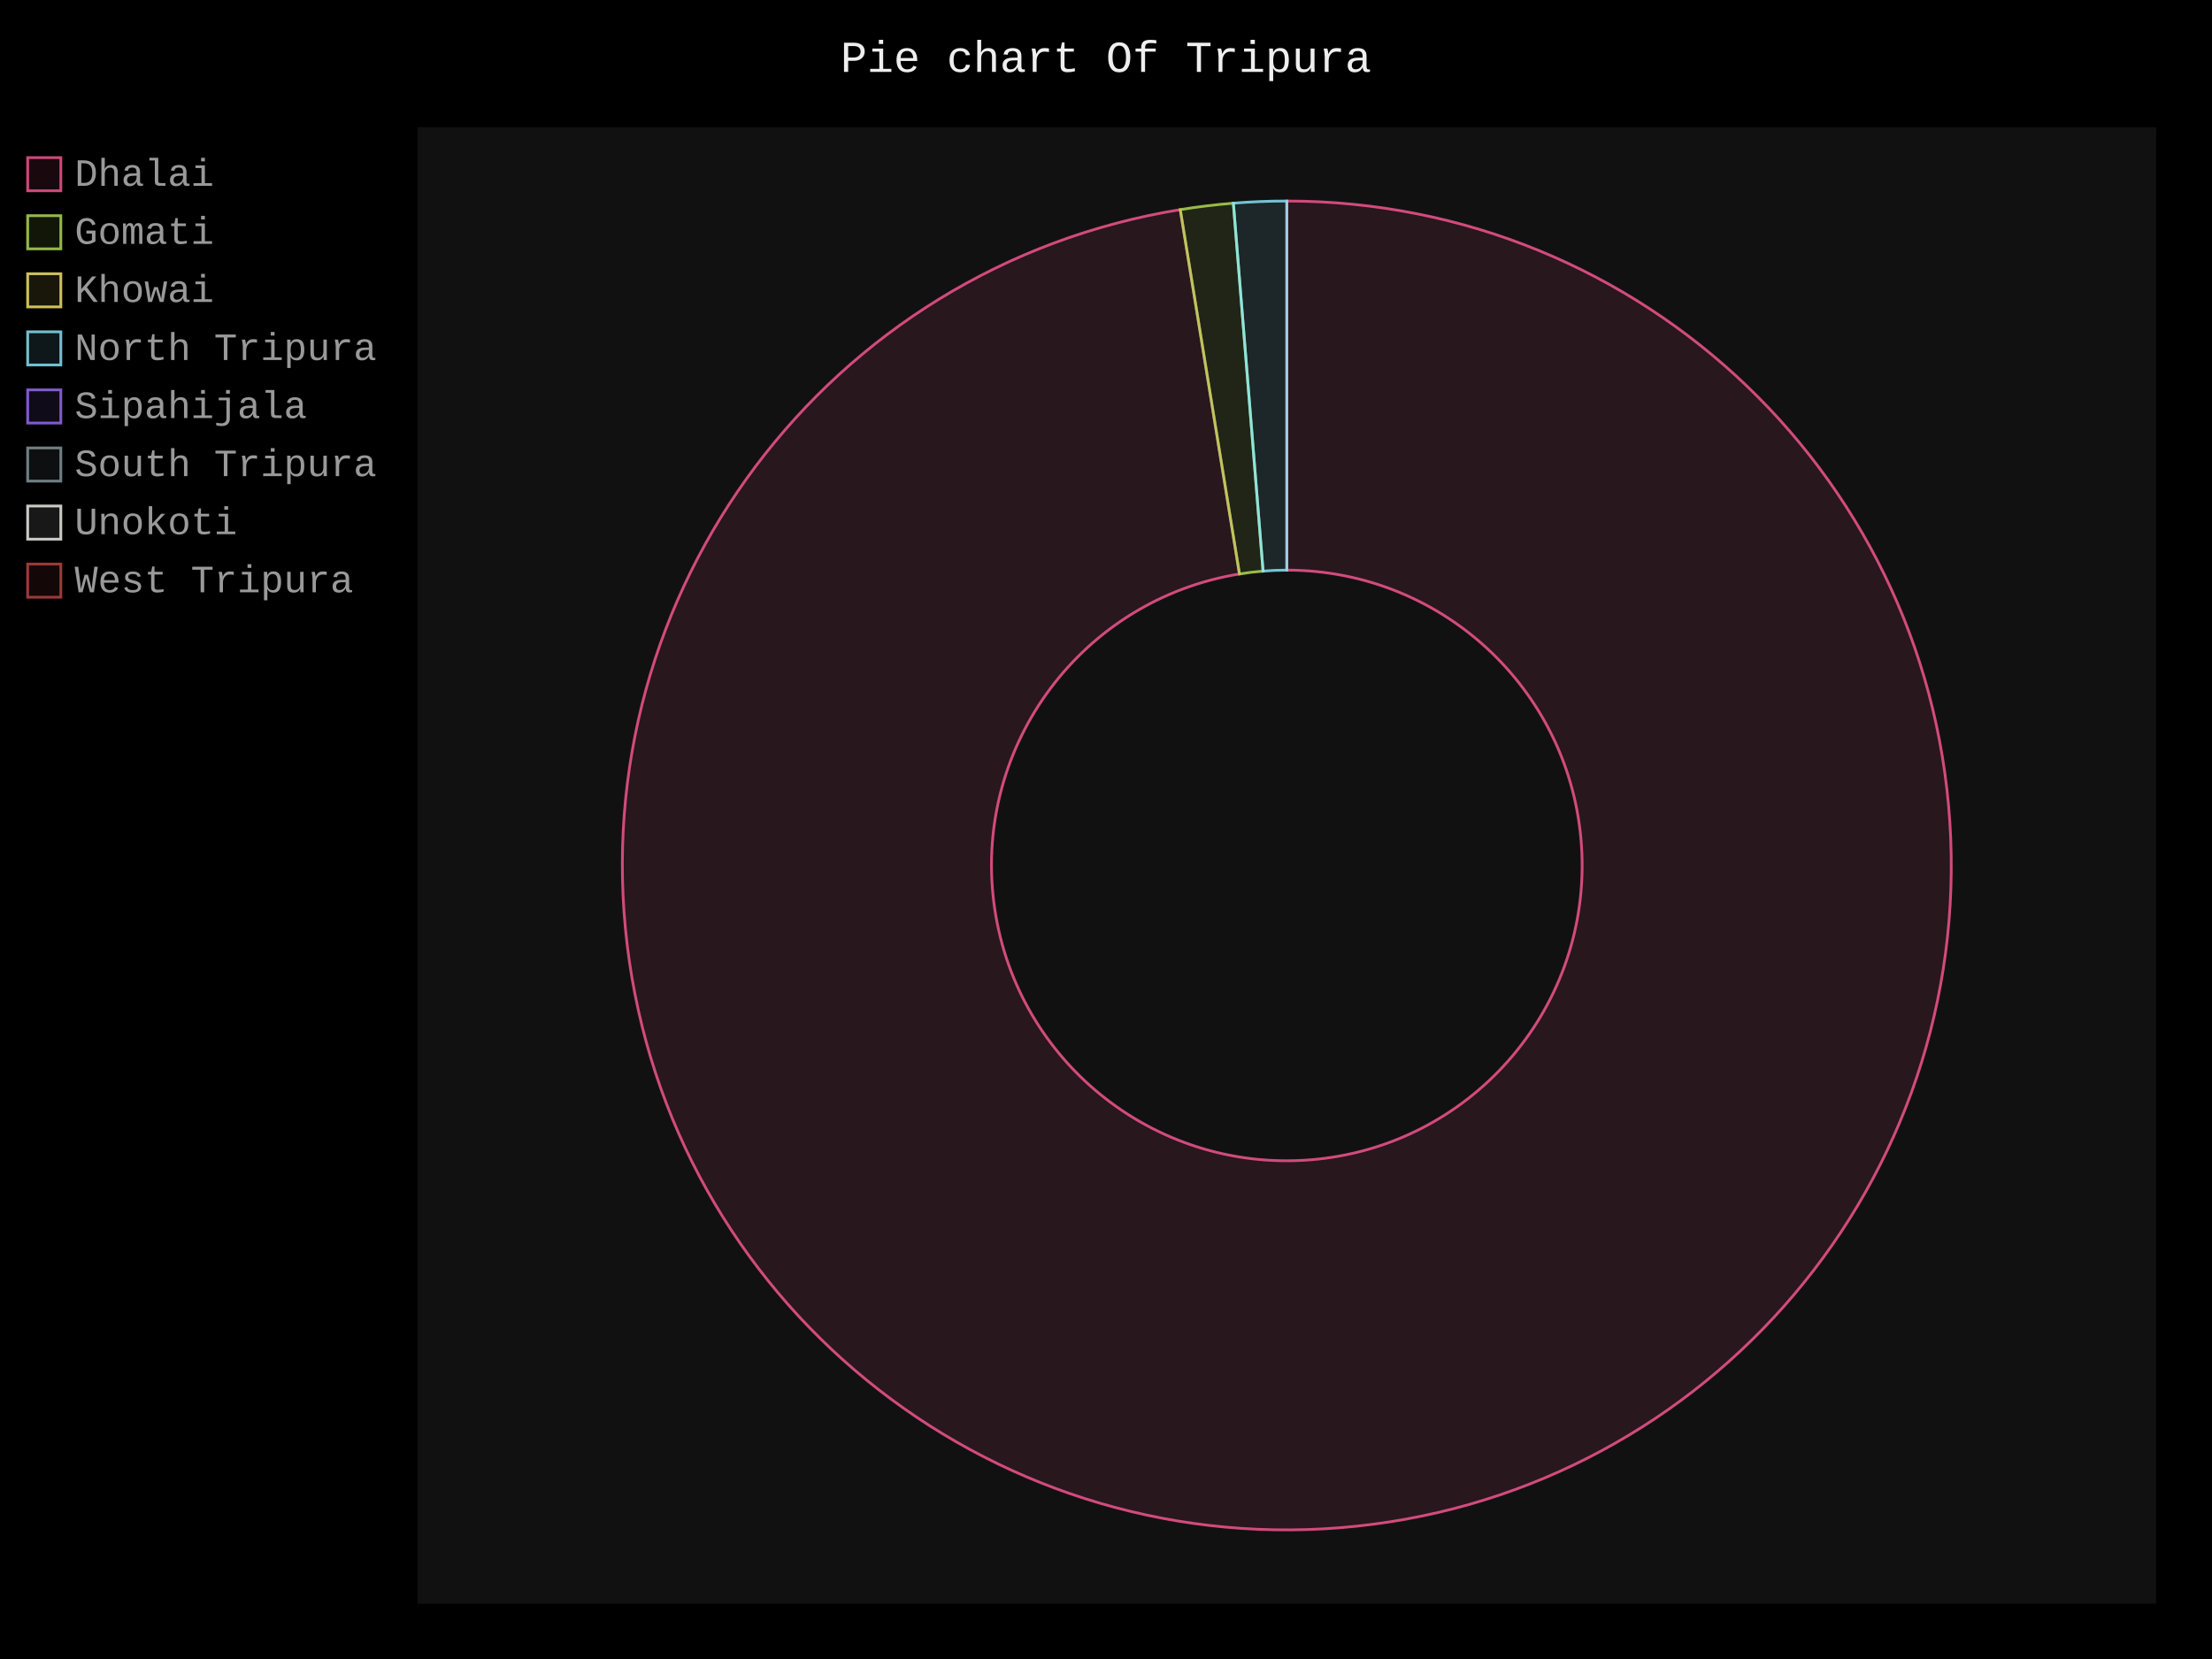
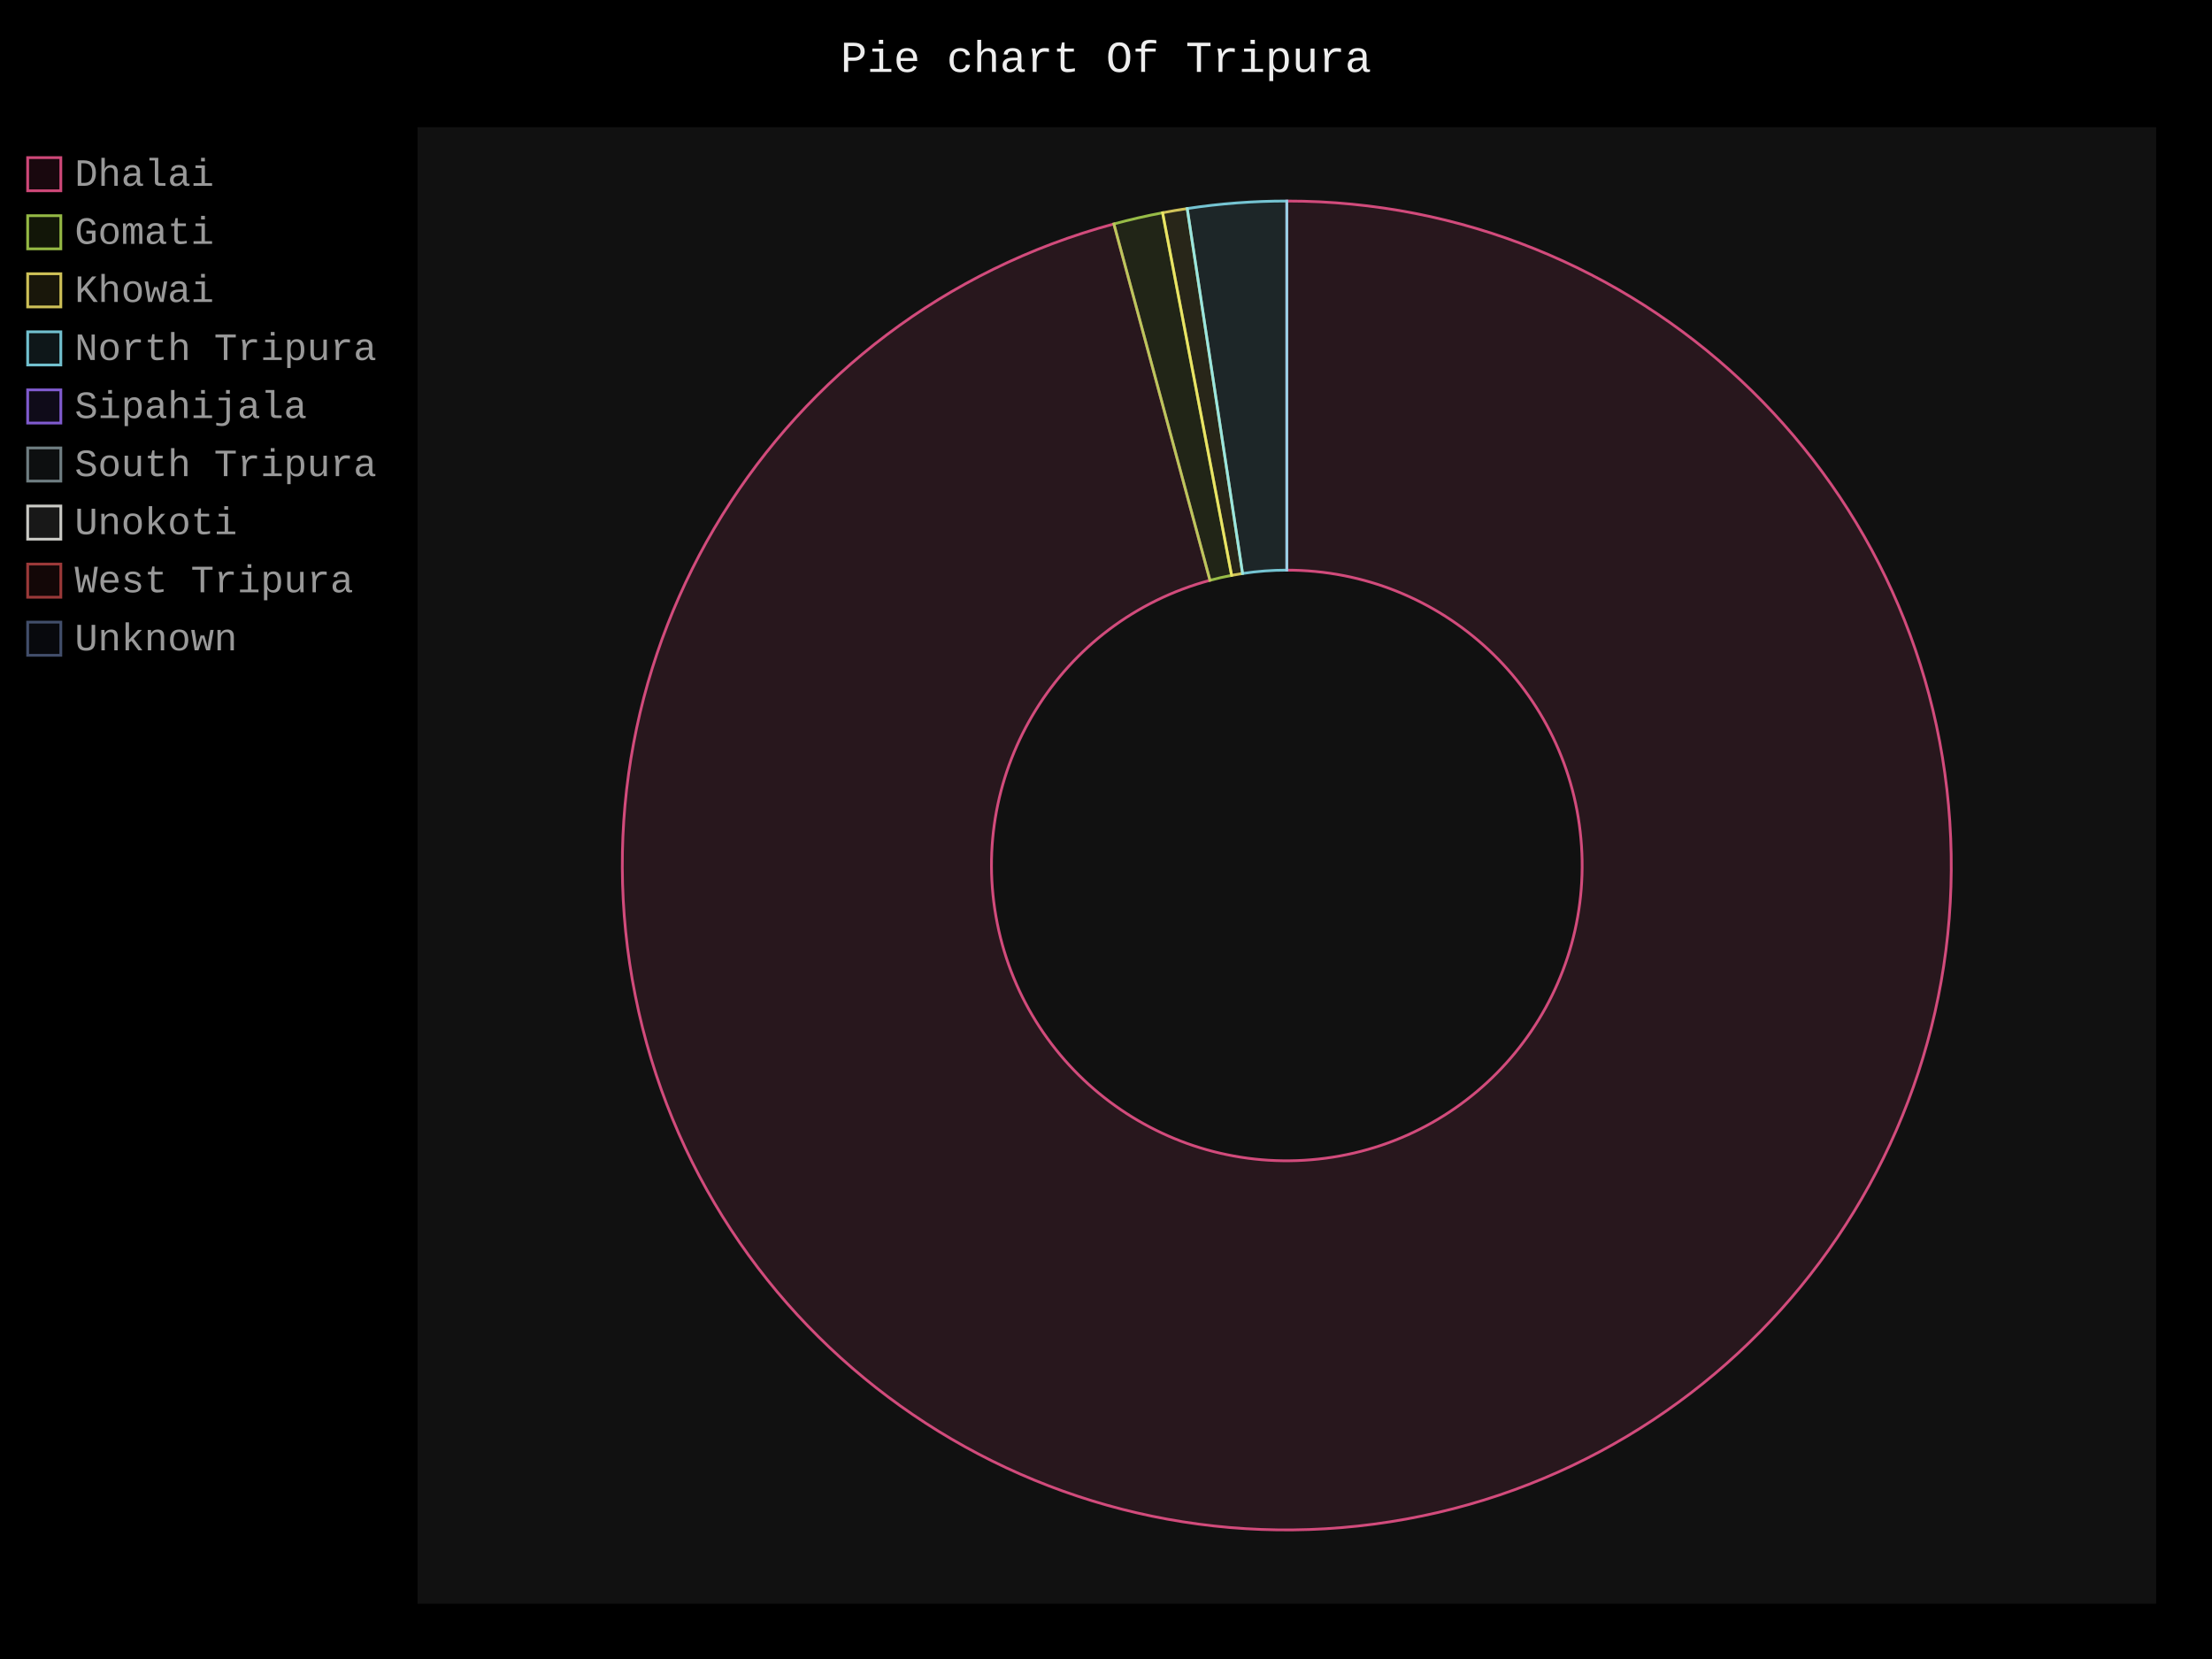
- <svg xmlns="http://www.w3.org/2000/svg" id="chart-575caf88-8ced-4160-b553-3239c4d384a7" class="pygal-chart" viewBox="0 0 800 600">
+ <svg xmlns="http://www.w3.org/2000/svg" id="chart-8192ba69-44cc-4add-8d1a-30b9a98558c9" class="pygal-chart" viewBox="0 0 800 600">
  <defs>
-     <style type="text/css">#chart-575caf88-8ced-4160-b553-3239c4d384a7{-webkit-user-select:none;-webkit-font-smoothing:antialiased;font-family:Consolas,"Liberation Mono",Menlo,Courier,monospace}#chart-575caf88-8ced-4160-b553-3239c4d384a7 .title{font-family:Consolas,"Liberation Mono",Menlo,Courier,monospace;font-size:16px}#chart-575caf88-8ced-4160-b553-3239c4d384a7 .legends .legend text{font-family:Consolas,"Liberation Mono",Menlo,Courier,monospace;font-size:14px}#chart-575caf88-8ced-4160-b553-3239c4d384a7 .axis text{font-family:Consolas,"Liberation Mono",Menlo,Courier,monospace;font-size:10px}#chart-575caf88-8ced-4160-b553-3239c4d384a7 .axis text.major{font-family:Consolas,"Liberation Mono",Menlo,Courier,monospace;font-size:10px}#chart-575caf88-8ced-4160-b553-3239c4d384a7 .text-overlay text.value{font-family:Consolas,"Liberation Mono",Menlo,Courier,monospace;font-size:16px}#chart-575caf88-8ced-4160-b553-3239c4d384a7 .text-overlay text.label{font-family:Consolas,"Liberation Mono",Menlo,Courier,monospace;font-size:10px}#chart-575caf88-8ced-4160-b553-3239c4d384a7 .tooltip{font-family:Consolas,"Liberation Mono",Menlo,Courier,monospace;font-size:14px}#chart-575caf88-8ced-4160-b553-3239c4d384a7 text.no_data{font-family:Consolas,"Liberation Mono",Menlo,Courier,monospace;font-size:64px}
- #chart-575caf88-8ced-4160-b553-3239c4d384a7{background-color:black}#chart-575caf88-8ced-4160-b553-3239c4d384a7 path,#chart-575caf88-8ced-4160-b553-3239c4d384a7 line,#chart-575caf88-8ced-4160-b553-3239c4d384a7 rect,#chart-575caf88-8ced-4160-b553-3239c4d384a7 circle{-webkit-transition:1s ease-out;-moz-transition:1s ease-out;transition:1s ease-out}#chart-575caf88-8ced-4160-b553-3239c4d384a7 .graph &gt; .background{fill:black}#chart-575caf88-8ced-4160-b553-3239c4d384a7 .plot &gt; .background{fill:#111}#chart-575caf88-8ced-4160-b553-3239c4d384a7 .graph{fill:#999}#chart-575caf88-8ced-4160-b553-3239c4d384a7 text.no_data{fill:#eee}#chart-575caf88-8ced-4160-b553-3239c4d384a7 .title{fill:#eee}#chart-575caf88-8ced-4160-b553-3239c4d384a7 .legends .legend text{fill:#999}#chart-575caf88-8ced-4160-b553-3239c4d384a7 .legends .legend:hover text{fill:#eee}#chart-575caf88-8ced-4160-b553-3239c4d384a7 .axis .line{stroke:#eee}#chart-575caf88-8ced-4160-b553-3239c4d384a7 .axis .guide.line{stroke:#555}#chart-575caf88-8ced-4160-b553-3239c4d384a7 .axis .major.line{stroke:#999}#chart-575caf88-8ced-4160-b553-3239c4d384a7 .axis text.major{fill:#eee}#chart-575caf88-8ced-4160-b553-3239c4d384a7 .axis.y .guides:hover .guide.line,#chart-575caf88-8ced-4160-b553-3239c4d384a7 .line-graph .axis.x .guides:hover .guide.line,#chart-575caf88-8ced-4160-b553-3239c4d384a7 .stackedline-graph .axis.x .guides:hover .guide.line,#chart-575caf88-8ced-4160-b553-3239c4d384a7 .xy-graph .axis.x .guides:hover .guide.line{stroke:#eee}#chart-575caf88-8ced-4160-b553-3239c4d384a7 .axis .guides:hover text{fill:#eee}#chart-575caf88-8ced-4160-b553-3239c4d384a7 .reactive{fill-opacity:.1;stroke-opacity:.8}#chart-575caf88-8ced-4160-b553-3239c4d384a7 .ci{stroke:#999}#chart-575caf88-8ced-4160-b553-3239c4d384a7 .reactive.active,#chart-575caf88-8ced-4160-b553-3239c4d384a7 .active .reactive{fill-opacity:.75;stroke-opacity:.9;stroke-width:4}#chart-575caf88-8ced-4160-b553-3239c4d384a7 .ci .reactive.active{stroke-width:1.5}#chart-575caf88-8ced-4160-b553-3239c4d384a7 .series text{fill:#eee}#chart-575caf88-8ced-4160-b553-3239c4d384a7 .tooltip rect{fill:#111;stroke:#eee;-webkit-transition:opacity 1s ease-out;-moz-transition:opacity 1s ease-out;transition:opacity 1s ease-out}#chart-575caf88-8ced-4160-b553-3239c4d384a7 .tooltip .label{fill:#999}#chart-575caf88-8ced-4160-b553-3239c4d384a7 .tooltip .label{fill:#999}#chart-575caf88-8ced-4160-b553-3239c4d384a7 .tooltip .legend{font-size:.8em;fill:#555}#chart-575caf88-8ced-4160-b553-3239c4d384a7 .tooltip .x_label{font-size:.6em;fill:#eee}#chart-575caf88-8ced-4160-b553-3239c4d384a7 .tooltip .xlink{font-size:.5em;text-decoration:underline}#chart-575caf88-8ced-4160-b553-3239c4d384a7 .tooltip .value{font-size:1.5em}#chart-575caf88-8ced-4160-b553-3239c4d384a7 .bound{font-size:.5em}#chart-575caf88-8ced-4160-b553-3239c4d384a7 .max-value{font-size:.75em;fill:#555}#chart-575caf88-8ced-4160-b553-3239c4d384a7 .map-element{fill:#111;stroke:#555 !important}#chart-575caf88-8ced-4160-b553-3239c4d384a7 .map-element .reactive{fill-opacity:inherit;stroke-opacity:inherit}#chart-575caf88-8ced-4160-b553-3239c4d384a7 .color-0,#chart-575caf88-8ced-4160-b553-3239c4d384a7 .color-0 a:visited{stroke:#ff5995;fill:#ff5995}#chart-575caf88-8ced-4160-b553-3239c4d384a7 .color-1,#chart-575caf88-8ced-4160-b553-3239c4d384a7 .color-1 a:visited{stroke:#b6e354;fill:#b6e354}#chart-575caf88-8ced-4160-b553-3239c4d384a7 .color-2,#chart-575caf88-8ced-4160-b553-3239c4d384a7 .color-2 a:visited{stroke:#feed6c;fill:#feed6c}#chart-575caf88-8ced-4160-b553-3239c4d384a7 .color-3,#chart-575caf88-8ced-4160-b553-3239c4d384a7 .color-3 a:visited{stroke:#8cedff;fill:#8cedff}#chart-575caf88-8ced-4160-b553-3239c4d384a7 .color-4,#chart-575caf88-8ced-4160-b553-3239c4d384a7 .color-4 a:visited{stroke:#9e6ffe;fill:#9e6ffe}#chart-575caf88-8ced-4160-b553-3239c4d384a7 .color-5,#chart-575caf88-8ced-4160-b553-3239c4d384a7 .color-5 a:visited{stroke:#899ca1;fill:#899ca1}#chart-575caf88-8ced-4160-b553-3239c4d384a7 .color-6,#chart-575caf88-8ced-4160-b553-3239c4d384a7 .color-6 a:visited{stroke:#f8f8f2;fill:#f8f8f2}#chart-575caf88-8ced-4160-b553-3239c4d384a7 .color-7,#chart-575caf88-8ced-4160-b553-3239c4d384a7 .color-7 a:visited{stroke:#bf4646;fill:#bf4646}#chart-575caf88-8ced-4160-b553-3239c4d384a7 .text-overlay .color-0 text{fill:black}#chart-575caf88-8ced-4160-b553-3239c4d384a7 .text-overlay .color-1 text{fill:black}#chart-575caf88-8ced-4160-b553-3239c4d384a7 .text-overlay .color-2 text{fill:black}#chart-575caf88-8ced-4160-b553-3239c4d384a7 .text-overlay .color-3 text{fill:black}#chart-575caf88-8ced-4160-b553-3239c4d384a7 .text-overlay .color-4 text{fill:black}#chart-575caf88-8ced-4160-b553-3239c4d384a7 .text-overlay .color-5 text{fill:black}#chart-575caf88-8ced-4160-b553-3239c4d384a7 .text-overlay .color-6 text{fill:black}#chart-575caf88-8ced-4160-b553-3239c4d384a7 .text-overlay .color-7 text{fill:black}
- #chart-575caf88-8ced-4160-b553-3239c4d384a7 text.no_data{text-anchor:middle}#chart-575caf88-8ced-4160-b553-3239c4d384a7 .guide.line{fill:none}#chart-575caf88-8ced-4160-b553-3239c4d384a7 .centered{text-anchor:middle}#chart-575caf88-8ced-4160-b553-3239c4d384a7 .title{text-anchor:middle}#chart-575caf88-8ced-4160-b553-3239c4d384a7 .legends .legend text{fill-opacity:1}#chart-575caf88-8ced-4160-b553-3239c4d384a7 .axis.x text{text-anchor:middle}#chart-575caf88-8ced-4160-b553-3239c4d384a7 .axis.x:not(.web) text[transform]{text-anchor:start}#chart-575caf88-8ced-4160-b553-3239c4d384a7 .axis.x:not(.web) text[transform].backwards{text-anchor:end}#chart-575caf88-8ced-4160-b553-3239c4d384a7 .axis.y text{text-anchor:end}#chart-575caf88-8ced-4160-b553-3239c4d384a7 .axis.y text[transform].backwards{text-anchor:start}#chart-575caf88-8ced-4160-b553-3239c4d384a7 .axis.y2 text{text-anchor:start}#chart-575caf88-8ced-4160-b553-3239c4d384a7 .axis.y2 text[transform].backwards{text-anchor:end}#chart-575caf88-8ced-4160-b553-3239c4d384a7 .axis .guide.line{stroke-dasharray:4,4}#chart-575caf88-8ced-4160-b553-3239c4d384a7 .axis .major.guide.line{stroke-dasharray:6,6}#chart-575caf88-8ced-4160-b553-3239c4d384a7 .horizontal .axis.y .guide.line,#chart-575caf88-8ced-4160-b553-3239c4d384a7 .horizontal .axis.y2 .guide.line,#chart-575caf88-8ced-4160-b553-3239c4d384a7 .vertical .axis.x .guide.line{opacity:0}#chart-575caf88-8ced-4160-b553-3239c4d384a7 .horizontal .axis.always_show .guide.line,#chart-575caf88-8ced-4160-b553-3239c4d384a7 .vertical .axis.always_show .guide.line{opacity:1 !important}#chart-575caf88-8ced-4160-b553-3239c4d384a7 .axis.y .guides:hover .guide.line,#chart-575caf88-8ced-4160-b553-3239c4d384a7 .axis.y2 .guides:hover .guide.line,#chart-575caf88-8ced-4160-b553-3239c4d384a7 .axis.x .guides:hover .guide.line{opacity:1}#chart-575caf88-8ced-4160-b553-3239c4d384a7 .axis .guides:hover text{opacity:1}#chart-575caf88-8ced-4160-b553-3239c4d384a7 .nofill{fill:none}#chart-575caf88-8ced-4160-b553-3239c4d384a7 .subtle-fill{fill-opacity:.2}#chart-575caf88-8ced-4160-b553-3239c4d384a7 .dot{stroke-width:1px;fill-opacity:1}#chart-575caf88-8ced-4160-b553-3239c4d384a7 .dot.active{stroke-width:5px}#chart-575caf88-8ced-4160-b553-3239c4d384a7 .dot.negative{fill:transparent}#chart-575caf88-8ced-4160-b553-3239c4d384a7 text,#chart-575caf88-8ced-4160-b553-3239c4d384a7 tspan{stroke:none !important}#chart-575caf88-8ced-4160-b553-3239c4d384a7 .series text.active{opacity:1}#chart-575caf88-8ced-4160-b553-3239c4d384a7 .tooltip rect{fill-opacity:.95;stroke-width:.5}#chart-575caf88-8ced-4160-b553-3239c4d384a7 .tooltip text{fill-opacity:1}#chart-575caf88-8ced-4160-b553-3239c4d384a7 .showable{visibility:hidden}#chart-575caf88-8ced-4160-b553-3239c4d384a7 .showable.shown{visibility:visible}#chart-575caf88-8ced-4160-b553-3239c4d384a7 .gauge-background{fill:rgba(229,229,229,1);stroke:none}#chart-575caf88-8ced-4160-b553-3239c4d384a7 .bg-lines{stroke:black;stroke-width:2px}</style>
+     <style type="text/css">#chart-8192ba69-44cc-4add-8d1a-30b9a98558c9{-webkit-user-select:none;-webkit-font-smoothing:antialiased;font-family:Consolas,"Liberation Mono",Menlo,Courier,monospace}#chart-8192ba69-44cc-4add-8d1a-30b9a98558c9 .title{font-family:Consolas,"Liberation Mono",Menlo,Courier,monospace;font-size:16px}#chart-8192ba69-44cc-4add-8d1a-30b9a98558c9 .legends .legend text{font-family:Consolas,"Liberation Mono",Menlo,Courier,monospace;font-size:14px}#chart-8192ba69-44cc-4add-8d1a-30b9a98558c9 .axis text{font-family:Consolas,"Liberation Mono",Menlo,Courier,monospace;font-size:10px}#chart-8192ba69-44cc-4add-8d1a-30b9a98558c9 .axis text.major{font-family:Consolas,"Liberation Mono",Menlo,Courier,monospace;font-size:10px}#chart-8192ba69-44cc-4add-8d1a-30b9a98558c9 .text-overlay text.value{font-family:Consolas,"Liberation Mono",Menlo,Courier,monospace;font-size:16px}#chart-8192ba69-44cc-4add-8d1a-30b9a98558c9 .text-overlay text.label{font-family:Consolas,"Liberation Mono",Menlo,Courier,monospace;font-size:10px}#chart-8192ba69-44cc-4add-8d1a-30b9a98558c9 .tooltip{font-family:Consolas,"Liberation Mono",Menlo,Courier,monospace;font-size:14px}#chart-8192ba69-44cc-4add-8d1a-30b9a98558c9 text.no_data{font-family:Consolas,"Liberation Mono",Menlo,Courier,monospace;font-size:64px}
+ #chart-8192ba69-44cc-4add-8d1a-30b9a98558c9{background-color:black}#chart-8192ba69-44cc-4add-8d1a-30b9a98558c9 path,#chart-8192ba69-44cc-4add-8d1a-30b9a98558c9 line,#chart-8192ba69-44cc-4add-8d1a-30b9a98558c9 rect,#chart-8192ba69-44cc-4add-8d1a-30b9a98558c9 circle{-webkit-transition:1s ease-out;-moz-transition:1s ease-out;transition:1s ease-out}#chart-8192ba69-44cc-4add-8d1a-30b9a98558c9 .graph &gt; .background{fill:black}#chart-8192ba69-44cc-4add-8d1a-30b9a98558c9 .plot &gt; .background{fill:#111}#chart-8192ba69-44cc-4add-8d1a-30b9a98558c9 .graph{fill:#999}#chart-8192ba69-44cc-4add-8d1a-30b9a98558c9 text.no_data{fill:#eee}#chart-8192ba69-44cc-4add-8d1a-30b9a98558c9 .title{fill:#eee}#chart-8192ba69-44cc-4add-8d1a-30b9a98558c9 .legends .legend text{fill:#999}#chart-8192ba69-44cc-4add-8d1a-30b9a98558c9 .legends .legend:hover text{fill:#eee}#chart-8192ba69-44cc-4add-8d1a-30b9a98558c9 .axis .line{stroke:#eee}#chart-8192ba69-44cc-4add-8d1a-30b9a98558c9 .axis .guide.line{stroke:#555}#chart-8192ba69-44cc-4add-8d1a-30b9a98558c9 .axis .major.line{stroke:#999}#chart-8192ba69-44cc-4add-8d1a-30b9a98558c9 .axis text.major{fill:#eee}#chart-8192ba69-44cc-4add-8d1a-30b9a98558c9 .axis.y .guides:hover .guide.line,#chart-8192ba69-44cc-4add-8d1a-30b9a98558c9 .line-graph .axis.x .guides:hover .guide.line,#chart-8192ba69-44cc-4add-8d1a-30b9a98558c9 .stackedline-graph .axis.x .guides:hover .guide.line,#chart-8192ba69-44cc-4add-8d1a-30b9a98558c9 .xy-graph .axis.x .guides:hover .guide.line{stroke:#eee}#chart-8192ba69-44cc-4add-8d1a-30b9a98558c9 .axis .guides:hover text{fill:#eee}#chart-8192ba69-44cc-4add-8d1a-30b9a98558c9 .reactive{fill-opacity:.1;stroke-opacity:.8}#chart-8192ba69-44cc-4add-8d1a-30b9a98558c9 .ci{stroke:#999}#chart-8192ba69-44cc-4add-8d1a-30b9a98558c9 .reactive.active,#chart-8192ba69-44cc-4add-8d1a-30b9a98558c9 .active .reactive{fill-opacity:.75;stroke-opacity:.9;stroke-width:4}#chart-8192ba69-44cc-4add-8d1a-30b9a98558c9 .ci .reactive.active{stroke-width:1.5}#chart-8192ba69-44cc-4add-8d1a-30b9a98558c9 .series text{fill:#eee}#chart-8192ba69-44cc-4add-8d1a-30b9a98558c9 .tooltip rect{fill:#111;stroke:#eee;-webkit-transition:opacity 1s ease-out;-moz-transition:opacity 1s ease-out;transition:opacity 1s ease-out}#chart-8192ba69-44cc-4add-8d1a-30b9a98558c9 .tooltip .label{fill:#999}#chart-8192ba69-44cc-4add-8d1a-30b9a98558c9 .tooltip .label{fill:#999}#chart-8192ba69-44cc-4add-8d1a-30b9a98558c9 .tooltip .legend{font-size:.8em;fill:#555}#chart-8192ba69-44cc-4add-8d1a-30b9a98558c9 .tooltip .x_label{font-size:.6em;fill:#eee}#chart-8192ba69-44cc-4add-8d1a-30b9a98558c9 .tooltip .xlink{font-size:.5em;text-decoration:underline}#chart-8192ba69-44cc-4add-8d1a-30b9a98558c9 .tooltip .value{font-size:1.5em}#chart-8192ba69-44cc-4add-8d1a-30b9a98558c9 .bound{font-size:.5em}#chart-8192ba69-44cc-4add-8d1a-30b9a98558c9 .max-value{font-size:.75em;fill:#555}#chart-8192ba69-44cc-4add-8d1a-30b9a98558c9 .map-element{fill:#111;stroke:#555 !important}#chart-8192ba69-44cc-4add-8d1a-30b9a98558c9 .map-element .reactive{fill-opacity:inherit;stroke-opacity:inherit}#chart-8192ba69-44cc-4add-8d1a-30b9a98558c9 .color-0,#chart-8192ba69-44cc-4add-8d1a-30b9a98558c9 .color-0 a:visited{stroke:#ff5995;fill:#ff5995}#chart-8192ba69-44cc-4add-8d1a-30b9a98558c9 .color-1,#chart-8192ba69-44cc-4add-8d1a-30b9a98558c9 .color-1 a:visited{stroke:#b6e354;fill:#b6e354}#chart-8192ba69-44cc-4add-8d1a-30b9a98558c9 .color-2,#chart-8192ba69-44cc-4add-8d1a-30b9a98558c9 .color-2 a:visited{stroke:#feed6c;fill:#feed6c}#chart-8192ba69-44cc-4add-8d1a-30b9a98558c9 .color-3,#chart-8192ba69-44cc-4add-8d1a-30b9a98558c9 .color-3 a:visited{stroke:#8cedff;fill:#8cedff}#chart-8192ba69-44cc-4add-8d1a-30b9a98558c9 .color-4,#chart-8192ba69-44cc-4add-8d1a-30b9a98558c9 .color-4 a:visited{stroke:#9e6ffe;fill:#9e6ffe}#chart-8192ba69-44cc-4add-8d1a-30b9a98558c9 .color-5,#chart-8192ba69-44cc-4add-8d1a-30b9a98558c9 .color-5 a:visited{stroke:#899ca1;fill:#899ca1}#chart-8192ba69-44cc-4add-8d1a-30b9a98558c9 .color-6,#chart-8192ba69-44cc-4add-8d1a-30b9a98558c9 .color-6 a:visited{stroke:#f8f8f2;fill:#f8f8f2}#chart-8192ba69-44cc-4add-8d1a-30b9a98558c9 .color-7,#chart-8192ba69-44cc-4add-8d1a-30b9a98558c9 .color-7 a:visited{stroke:#bf4646;fill:#bf4646}#chart-8192ba69-44cc-4add-8d1a-30b9a98558c9 .color-8,#chart-8192ba69-44cc-4add-8d1a-30b9a98558c9 .color-8 a:visited{stroke:#516083;fill:#516083}#chart-8192ba69-44cc-4add-8d1a-30b9a98558c9 .text-overlay .color-0 text{fill:black}#chart-8192ba69-44cc-4add-8d1a-30b9a98558c9 .text-overlay .color-1 text{fill:black}#chart-8192ba69-44cc-4add-8d1a-30b9a98558c9 .text-overlay .color-2 text{fill:black}#chart-8192ba69-44cc-4add-8d1a-30b9a98558c9 .text-overlay .color-3 text{fill:black}#chart-8192ba69-44cc-4add-8d1a-30b9a98558c9 .text-overlay .color-4 text{fill:black}#chart-8192ba69-44cc-4add-8d1a-30b9a98558c9 .text-overlay .color-5 text{fill:black}#chart-8192ba69-44cc-4add-8d1a-30b9a98558c9 .text-overlay .color-6 text{fill:black}#chart-8192ba69-44cc-4add-8d1a-30b9a98558c9 .text-overlay .color-7 text{fill:black}#chart-8192ba69-44cc-4add-8d1a-30b9a98558c9 .text-overlay .color-8 text{fill:black}
+ #chart-8192ba69-44cc-4add-8d1a-30b9a98558c9 text.no_data{text-anchor:middle}#chart-8192ba69-44cc-4add-8d1a-30b9a98558c9 .guide.line{fill:none}#chart-8192ba69-44cc-4add-8d1a-30b9a98558c9 .centered{text-anchor:middle}#chart-8192ba69-44cc-4add-8d1a-30b9a98558c9 .title{text-anchor:middle}#chart-8192ba69-44cc-4add-8d1a-30b9a98558c9 .legends .legend text{fill-opacity:1}#chart-8192ba69-44cc-4add-8d1a-30b9a98558c9 .axis.x text{text-anchor:middle}#chart-8192ba69-44cc-4add-8d1a-30b9a98558c9 .axis.x:not(.web) text[transform]{text-anchor:start}#chart-8192ba69-44cc-4add-8d1a-30b9a98558c9 .axis.x:not(.web) text[transform].backwards{text-anchor:end}#chart-8192ba69-44cc-4add-8d1a-30b9a98558c9 .axis.y text{text-anchor:end}#chart-8192ba69-44cc-4add-8d1a-30b9a98558c9 .axis.y text[transform].backwards{text-anchor:start}#chart-8192ba69-44cc-4add-8d1a-30b9a98558c9 .axis.y2 text{text-anchor:start}#chart-8192ba69-44cc-4add-8d1a-30b9a98558c9 .axis.y2 text[transform].backwards{text-anchor:end}#chart-8192ba69-44cc-4add-8d1a-30b9a98558c9 .axis .guide.line{stroke-dasharray:4,4}#chart-8192ba69-44cc-4add-8d1a-30b9a98558c9 .axis .major.guide.line{stroke-dasharray:6,6}#chart-8192ba69-44cc-4add-8d1a-30b9a98558c9 .horizontal .axis.y .guide.line,#chart-8192ba69-44cc-4add-8d1a-30b9a98558c9 .horizontal .axis.y2 .guide.line,#chart-8192ba69-44cc-4add-8d1a-30b9a98558c9 .vertical .axis.x .guide.line{opacity:0}#chart-8192ba69-44cc-4add-8d1a-30b9a98558c9 .horizontal .axis.always_show .guide.line,#chart-8192ba69-44cc-4add-8d1a-30b9a98558c9 .vertical .axis.always_show .guide.line{opacity:1 !important}#chart-8192ba69-44cc-4add-8d1a-30b9a98558c9 .axis.y .guides:hover .guide.line,#chart-8192ba69-44cc-4add-8d1a-30b9a98558c9 .axis.y2 .guides:hover .guide.line,#chart-8192ba69-44cc-4add-8d1a-30b9a98558c9 .axis.x .guides:hover .guide.line{opacity:1}#chart-8192ba69-44cc-4add-8d1a-30b9a98558c9 .axis .guides:hover text{opacity:1}#chart-8192ba69-44cc-4add-8d1a-30b9a98558c9 .nofill{fill:none}#chart-8192ba69-44cc-4add-8d1a-30b9a98558c9 .subtle-fill{fill-opacity:.2}#chart-8192ba69-44cc-4add-8d1a-30b9a98558c9 .dot{stroke-width:1px;fill-opacity:1}#chart-8192ba69-44cc-4add-8d1a-30b9a98558c9 .dot.active{stroke-width:5px}#chart-8192ba69-44cc-4add-8d1a-30b9a98558c9 .dot.negative{fill:transparent}#chart-8192ba69-44cc-4add-8d1a-30b9a98558c9 text,#chart-8192ba69-44cc-4add-8d1a-30b9a98558c9 tspan{stroke:none !important}#chart-8192ba69-44cc-4add-8d1a-30b9a98558c9 .series text.active{opacity:1}#chart-8192ba69-44cc-4add-8d1a-30b9a98558c9 .tooltip rect{fill-opacity:.95;stroke-width:.5}#chart-8192ba69-44cc-4add-8d1a-30b9a98558c9 .tooltip text{fill-opacity:1}#chart-8192ba69-44cc-4add-8d1a-30b9a98558c9 .showable{visibility:hidden}#chart-8192ba69-44cc-4add-8d1a-30b9a98558c9 .showable.shown{visibility:visible}#chart-8192ba69-44cc-4add-8d1a-30b9a98558c9 .gauge-background{fill:rgba(229,229,229,1);stroke:none}#chart-8192ba69-44cc-4add-8d1a-30b9a98558c9 .bg-lines{stroke:black;stroke-width:2px}</style>
  </defs>
  <g class="graph pie-graph vertical">
    <rect class="background" height="600" width="800" x="0" y="0" />
    <g class="plot" transform="translate(151, 46)">
      <rect class="background" height="534" width="628.8" x="0" y="0" />
      <g class="series serie-0 color-0">
        <g class="slices">
          <g class="slice">
-             <path class="slice reactive tooltip-trigger" d="M314.4 26.7 A240.3 240.3 0 1 1 275.853 29.812 L297.268 161.583 A106.8 106.8 0 1 0 314.4 160.2 z" />
+             <path class="slice reactive tooltip-trigger" d="M314.4 26.7 A240.3 240.3 0 1 1 251.842 34.986 L286.596 163.883 A106.8 106.8 0 1 0 314.4 160.2 z" />
          </g>
        </g>
      </g>
      <g class="series serie-1 color-1">
        <g class="slices">
          <g class="slice">
-             <path class="slice reactive tooltip-trigger" d="M275.853 29.812 A240.3 240.3 0 0 1 295.064 27.479 L305.806 160.546 A106.8 106.8 0 0 0 297.268 161.583 z" />
+             <path class="slice reactive tooltip-trigger" d="M251.842 34.986 A240.3 240.3 0 0 1 269.461 30.939 L294.427 162.084 A106.8 106.8 0 0 0 286.596 163.883 z" />
          </g>
        </g>
      </g>
      <g class="series serie-2 color-2">
        <g class="slices">
-           <g class="slice" />
+           <g class="slice">
+             <path class="slice reactive tooltip-trigger" d="M269.461 30.939 A240.3 240.3 0 0 1 278.372 29.416 L298.388 161.407 A106.8 106.8 0 0 0 294.427 162.084 z" />
+           </g>
        </g>
      </g>
      <g class="series serie-3 color-3">
        <g class="slices">
          <g class="slice">
-             <path class="slice reactive tooltip-trigger" d="M295.064 27.479 A240.3 240.3 0 0 1 314.4 26.7 L314.4 160.2 A106.8 106.8 0 0 0 305.806 160.546 z" />
+             <path class="slice reactive tooltip-trigger" d="M278.372 29.416 A240.3 240.3 0 0 1 314.4 26.7 L314.4 160.2 A106.8 106.8 0 0 0 298.388 161.407 z" />
          </g>
        </g>
      </g>
      <g class="series serie-4 color-4">
        <g class="slices">
          <g class="slice" />
        </g>
      </g>
      <g class="series serie-5 color-5">
        <g class="slices">
          <g class="slice" />
        </g>
      </g>
      <g class="series serie-6 color-6">
        <g class="slices">
          <g class="slice" />
        </g>
      </g>
      <g class="series serie-7 color-7">
        <g class="slices">
          <g class="slice" />
        </g>
      </g>
+       <g class="series serie-8 color-8">
+         <g class="slices">
+           <g class="slice" />
+         </g>
+       </g>
    </g>
    <g class="titles">
      <text class="title plot_title" x="400.0" y="26">Pie chart Of Tripura</text>
    </g>
    <g class="plot overlay" transform="translate(151, 46)">
      <g class="series serie-0 color-0" />
      <g class="series serie-1 color-1" />
      <g class="series serie-2 color-2" />
      <g class="series serie-3 color-3" />
      <g class="series serie-4 color-4" />
      <g class="series serie-5 color-5" />
      <g class="series serie-6 color-6" />
      <g class="series serie-7 color-7" />
+       <g class="series serie-8 color-8" />
    </g>
    <g class="plot text-overlay" transform="translate(151, 46)">
      <g class="series serie-0 color-0" />
      <g class="series serie-1 color-1" />
      <g class="series serie-2 color-2" />
      <g class="series serie-3 color-3" />
      <g class="series serie-4 color-4" />
      <g class="series serie-5 color-5" />
      <g class="series serie-6 color-6" />
      <g class="series serie-7 color-7" />
+       <g class="series serie-8 color-8" />
    </g>
    <g class="plot tooltip-overlay" transform="translate(151, 46)">
      <g class="tooltip" style="opacity: 0" transform="translate(0 0)">
        <rect class="tooltip-box" height="0" rx="0" ry="0" width="0" />
        <g class="text" />
      </g>
    </g>
    <g class="legends" transform="translate(10, 56)">
      <g class="legend reactive activate-serie" id="activate-serie-0">
        <rect class="color-0 reactive" height="12" width="12" x="0.0" y="1.0" />
        <text x="17.0" y="11.2">Dhalai</text>
      </g>
      <g class="legend reactive activate-serie" id="activate-serie-1">
        <rect class="color-1 reactive" height="12" width="12" x="0.0" y="22.0" />
        <text x="17.0" y="32.2">Gomati</text>
      </g>
      <g class="legend reactive activate-serie" id="activate-serie-2">
        <rect class="color-2 reactive" height="12" width="12" x="0.0" y="43.0" />
        <text x="17.0" y="53.2">Khowai</text>
      </g>
      <g class="legend reactive activate-serie" id="activate-serie-3">
        <rect class="color-3 reactive" height="12" width="12" x="0.0" y="64.0" />
        <text x="17.0" y="74.2">North Tripura</text>
      </g>
      <g class="legend reactive activate-serie" id="activate-serie-4">
        <rect class="color-4 reactive" height="12" width="12" x="0.0" y="85.0" />
        <text x="17.0" y="95.2">Sipahijala</text>
      </g>
      <g class="legend reactive activate-serie" id="activate-serie-5">
        <rect class="color-5 reactive" height="12" width="12" x="0.0" y="106.0" />
        <text x="17.0" y="116.2">South Tripura</text>
      </g>
      <g class="legend reactive activate-serie" id="activate-serie-6">
        <rect class="color-6 reactive" height="12" width="12" x="0.0" y="127.0" />
        <text x="17.0" y="137.2">Unokoti</text>
      </g>
      <g class="legend reactive activate-serie" id="activate-serie-7">
        <rect class="color-7 reactive" height="12" width="12" x="0.0" y="148.0" />
        <text x="17.0" y="158.2">West Tripura</text>
      </g>
+       <g class="legend reactive activate-serie" id="activate-serie-8">
+         <rect class="color-8 reactive" height="12" width="12" x="0.0" y="169.0" />
+         <text x="17.0" y="179.2">Unknown</text>
+       </g>
    </g>
    <g class="legends" transform="translate(790, 56)" />
  </g>
</svg>
